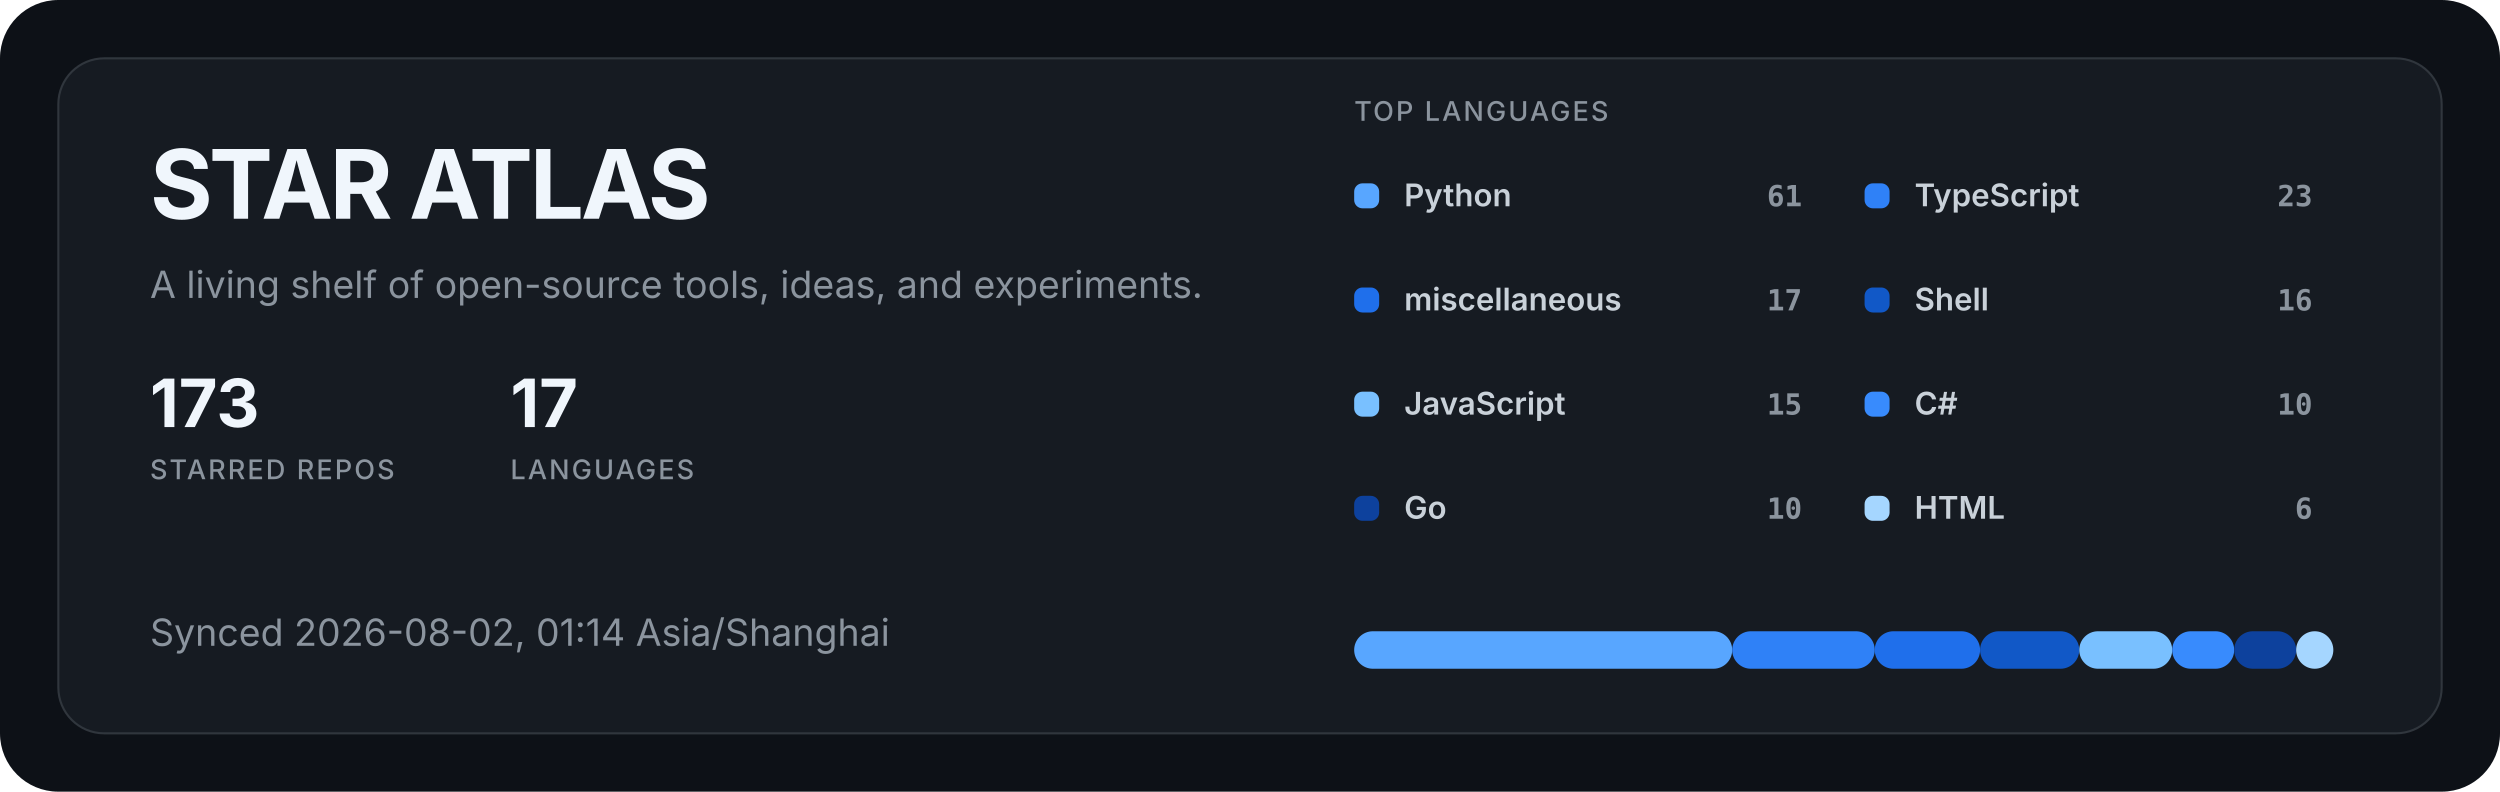
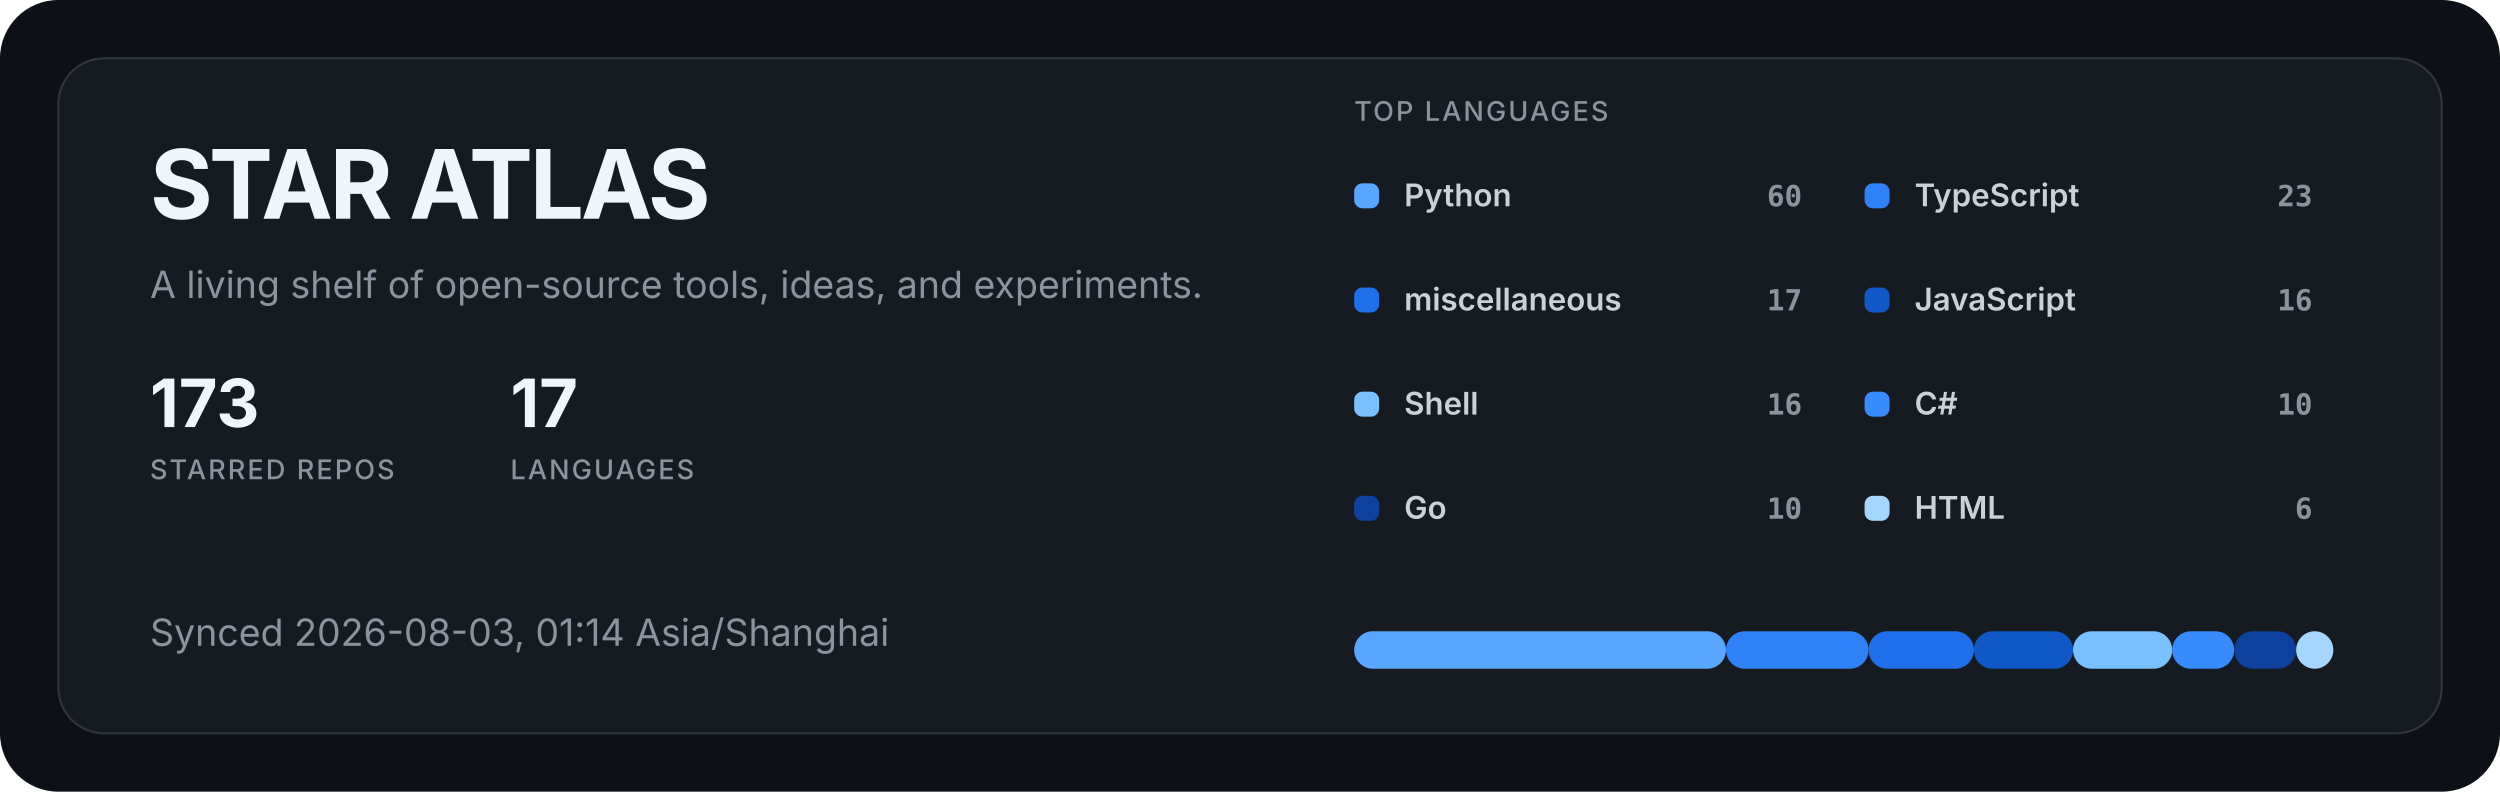
<svg xmlns="http://www.w3.org/2000/svg" width="1200" height="380" viewBox="0 0 1200 380" role="img" aria-labelledby="title description">
  <style>
  .title { fill: #f0f6fc; font: 700 46px -apple-system, BlinkMacSystemFont, "Segoe UI", sans-serif; letter-spacing: -1.5px; }
  .subtitle { fill: #8b949e; font: 400 18px -apple-system, BlinkMacSystemFont, "Segoe UI", sans-serif; }
  .metric { fill: #f0f6fc; font: 700 32px -apple-system, BlinkMacSystemFont, "Segoe UI", sans-serif; }
  .metric-label { fill: #8b949e; font: 500 13px -apple-system, BlinkMacSystemFont, "Segoe UI", sans-serif; letter-spacing: 1px; }
  .label { fill: #c9d1d9; font: 600 15px -apple-system, BlinkMacSystemFont, "Segoe UI", sans-serif; }
  .value { fill: #8b949e; font: 600 14px ui-monospace, SFMono-Regular, Consolas, monospace; }
</style>
  <rect width="1200" height="380" rx="28" fill="#0d1117" />
  <rect x="28" y="28" width="1144" height="324" rx="22" fill="#161b22" stroke="#30363d" />
  <text x="72" y="105" class="title">STAR ATLAS</text>
  <text x="72" y="143" class="subtitle">A living shelf of open-source tools, ideas, and experiments.</text>
  <g transform="translate(72 205)">
    <text class="metric">173</text>
    <text y="25" class="metric-label">STARRED REPOS</text>
  </g>
  <g transform="translate(245 205)">
    <text class="metric">17</text>
    <text y="25" class="metric-label">LANGUAGES</text>
  </g>
-   <text x="72" y="310" class="subtitle">Synced 2026-08-02, 01:14 Asia/Shanghai</text>
+   <text x="72" y="310" class="subtitle">Synced 2026-08-03, 01:14 Asia/Shanghai</text>
  <text x="650" y="58" class="metric-label">TOP LANGUAGES</text>
  <g transform="translate(650 88)">
    <rect width="12" height="12" rx="4" fill="#58a6ff" />
    <text x="24" y="11" class="label">Python</text>
-     <text x="215" y="11" text-anchor="end" class="value">61</text>
+     <text x="215" y="11" text-anchor="end" class="value">60</text>
  </g>
  <g transform="translate(895 88)">
    <rect width="12" height="12" rx="4" fill="#2f81f7" />
    <text x="24" y="11" class="label">TypeScript</text>
    <text x="215" y="11" text-anchor="end" class="value">23</text>
  </g>
  <g transform="translate(650 138)">
    <rect width="12" height="12" rx="4" fill="#1f6feb" />
    <text x="24" y="11" class="label">miscellaneous</text>
    <text x="215" y="11" text-anchor="end" class="value">17</text>
  </g>
  <g transform="translate(895 138)">
    <rect width="12" height="12" rx="4" fill="#1158c7" />
-     <text x="24" y="11" class="label">Shell</text>
+     <text x="24" y="11" class="label">JavaScript</text>
    <text x="215" y="11" text-anchor="end" class="value">16</text>
  </g>
  <g transform="translate(650 188)">
    <rect width="12" height="12" rx="4" fill="#79c0ff" />
-     <text x="24" y="11" class="label">JavaScript</text>
-     <text x="215" y="11" text-anchor="end" class="value">15</text>
+     <text x="24" y="11" class="label">Shell</text>
+     <text x="215" y="11" text-anchor="end" class="value">16</text>
  </g>
  <g transform="translate(895 188)">
    <rect width="12" height="12" rx="4" fill="#388bfd" />
    <text x="24" y="11" class="label">C#</text>
    <text x="215" y="11" text-anchor="end" class="value">10</text>
  </g>
  <g transform="translate(650 238)">
    <rect width="12" height="12" rx="4" fill="#0d419d" />
    <text x="24" y="11" class="label">Go</text>
    <text x="215" y="11" text-anchor="end" class="value">10</text>
  </g>
  <g transform="translate(895 238)">
    <rect width="12" height="12" rx="4" fill="#a5d6ff" />
    <text x="24" y="11" class="label">HTML</text>
    <text x="215" y="11" text-anchor="end" class="value">6</text>
  </g>
-   <rect x="650.00" y="303" width="181.46" height="18" rx="9" fill="#58a6ff" />
-   <rect x="831.46" y="303" width="68.42" height="18" rx="9" fill="#2f81f7" />
-   <rect x="899.87" y="303" width="50.57" height="18" rx="9" fill="#1f6feb" />
-   <rect x="950.44" y="303" width="47.59" height="18" rx="9" fill="#1158c7" />
-   <rect x="998.04" y="303" width="44.62" height="18" rx="9" fill="#79c0ff" />
+   <rect x="650.00" y="303" width="178.48" height="18" rx="9" fill="#58a6ff" />
+   <rect x="828.48" y="303" width="68.42" height="18" rx="9" fill="#2f81f7" />
+   <rect x="896.90" y="303" width="50.57" height="18" rx="9" fill="#1f6feb" />
+   <rect x="947.47" y="303" width="47.59" height="18" rx="9" fill="#1158c7" />
+   <rect x="995.06" y="303" width="47.59" height="18" rx="9" fill="#79c0ff" />
  <rect x="1042.66" y="303" width="29.75" height="18" rx="9" fill="#388bfd" />
  <rect x="1072.41" y="303" width="29.75" height="18" rx="9" fill="#0d419d" />
  <rect x="1102.15" y="303" width="17.85" height="18" rx="9" fill="#a5d6ff" />
</svg>
